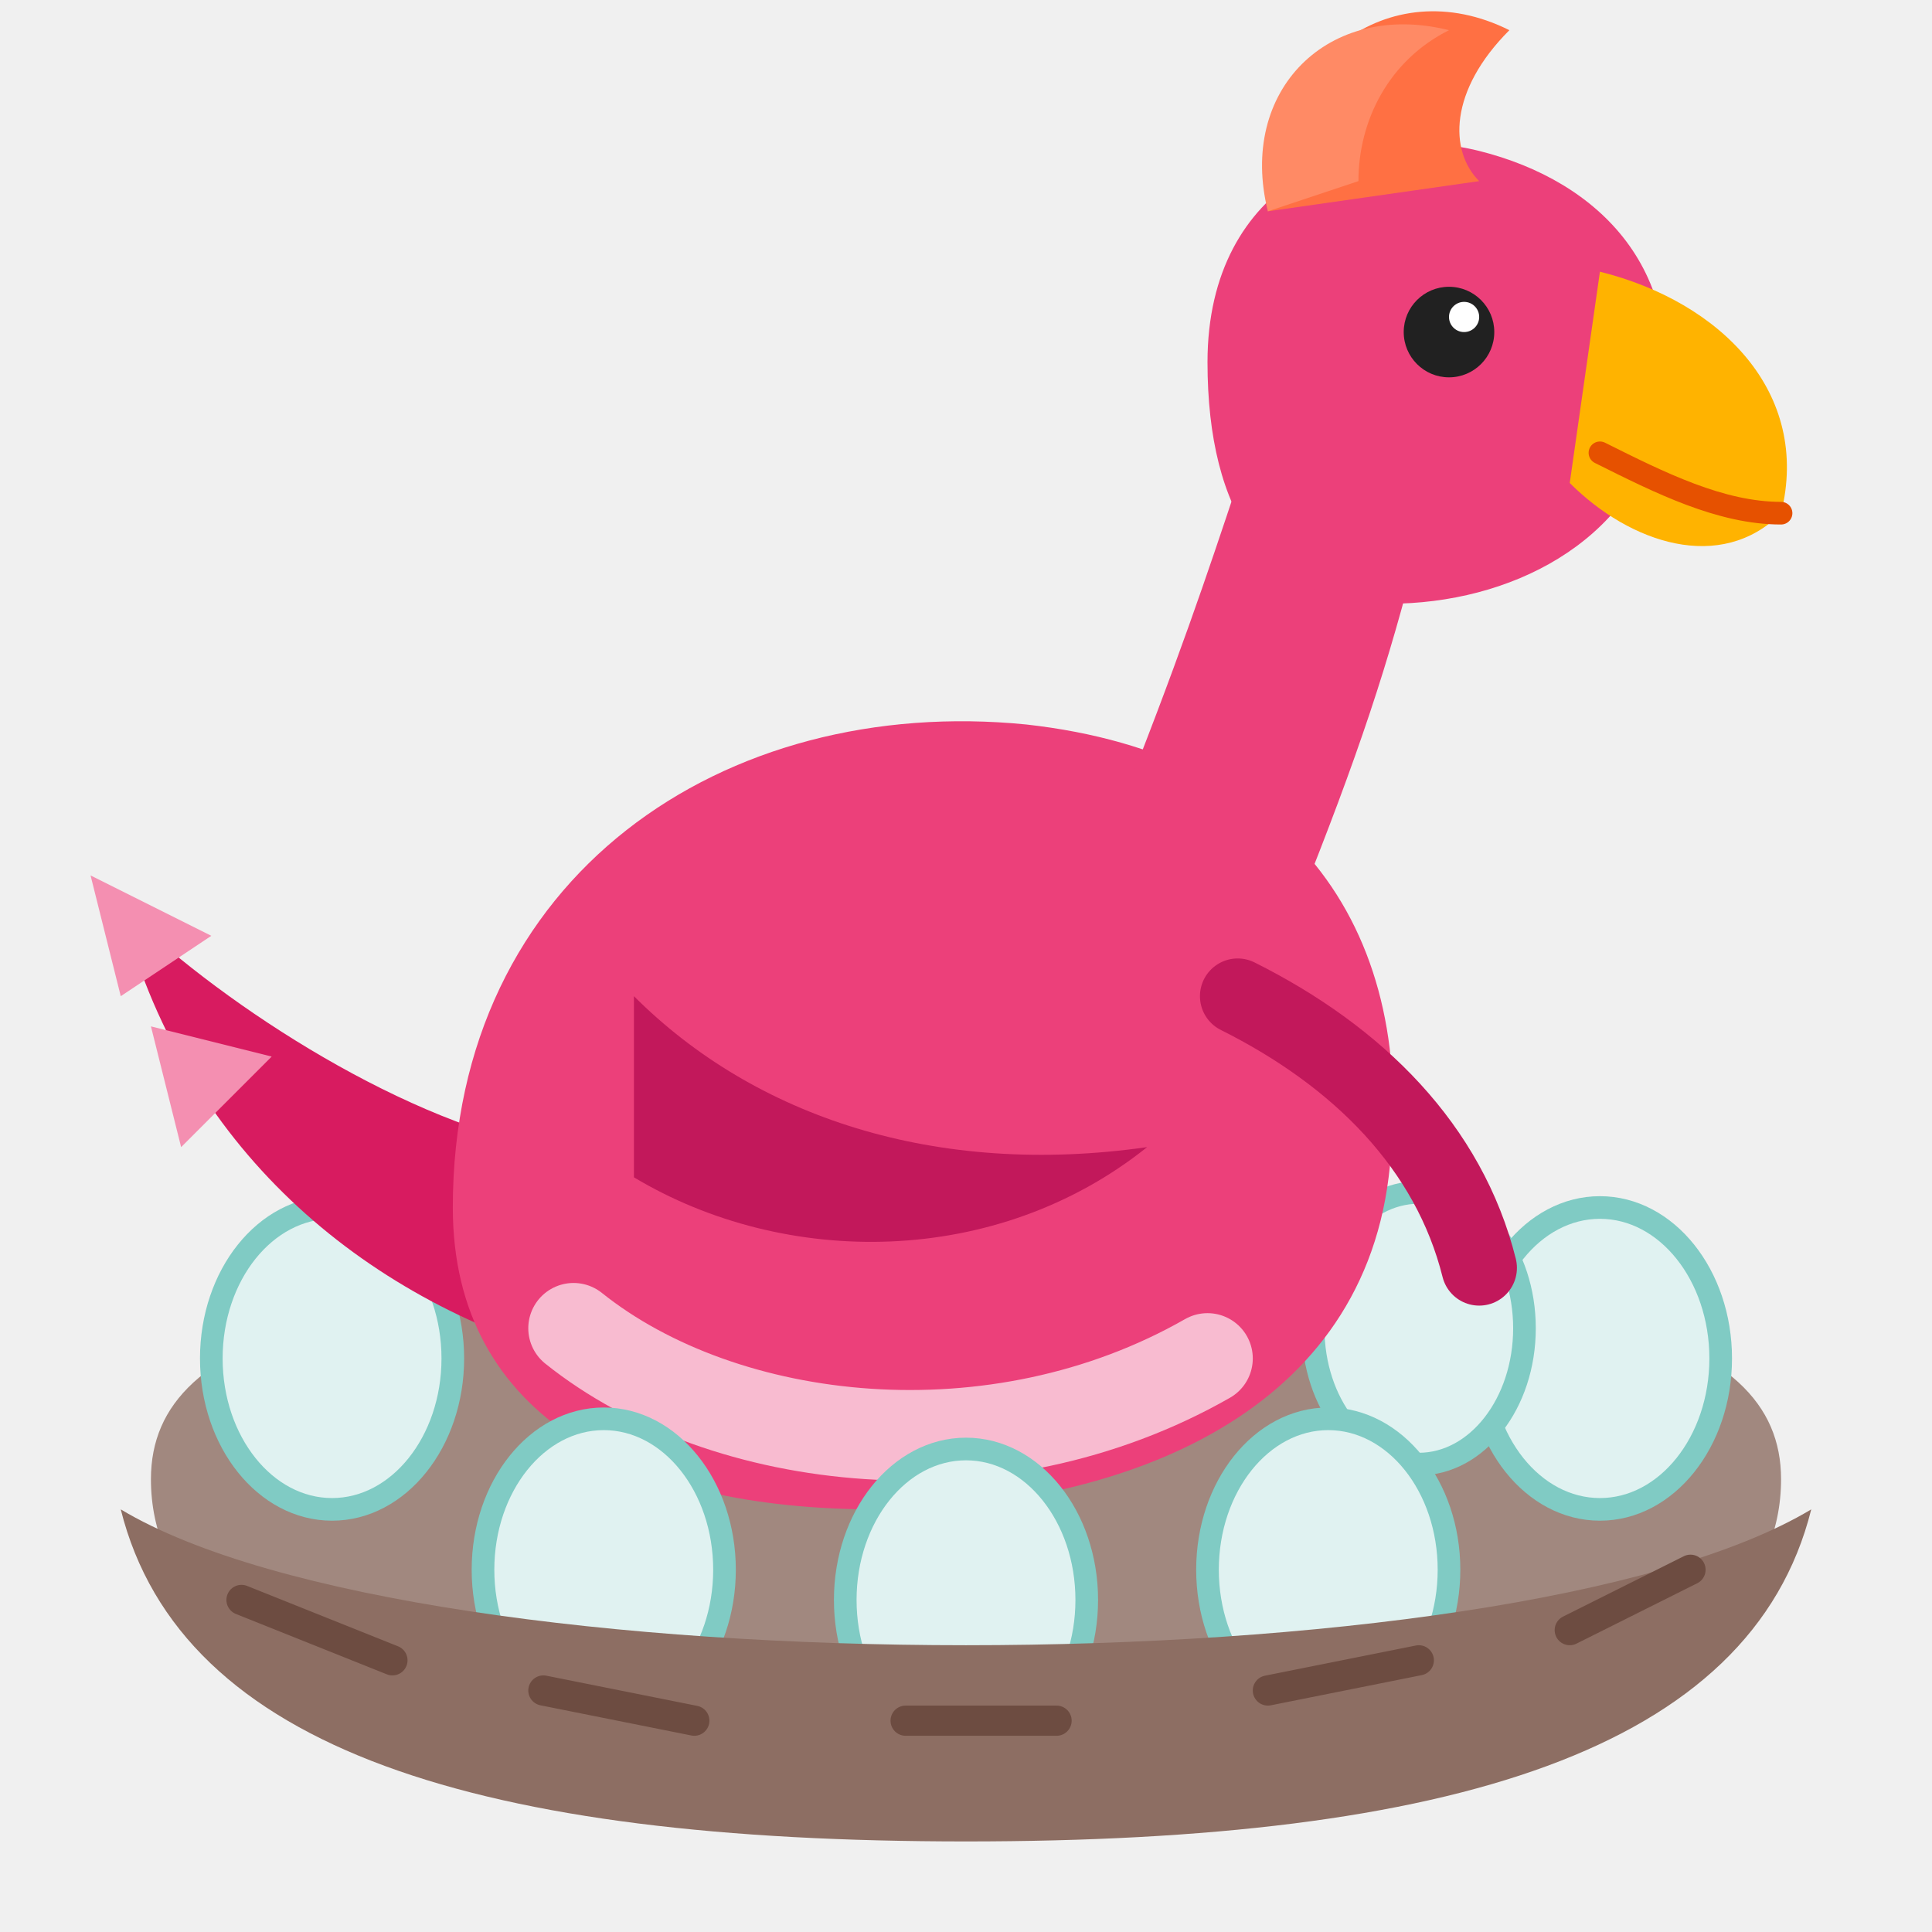
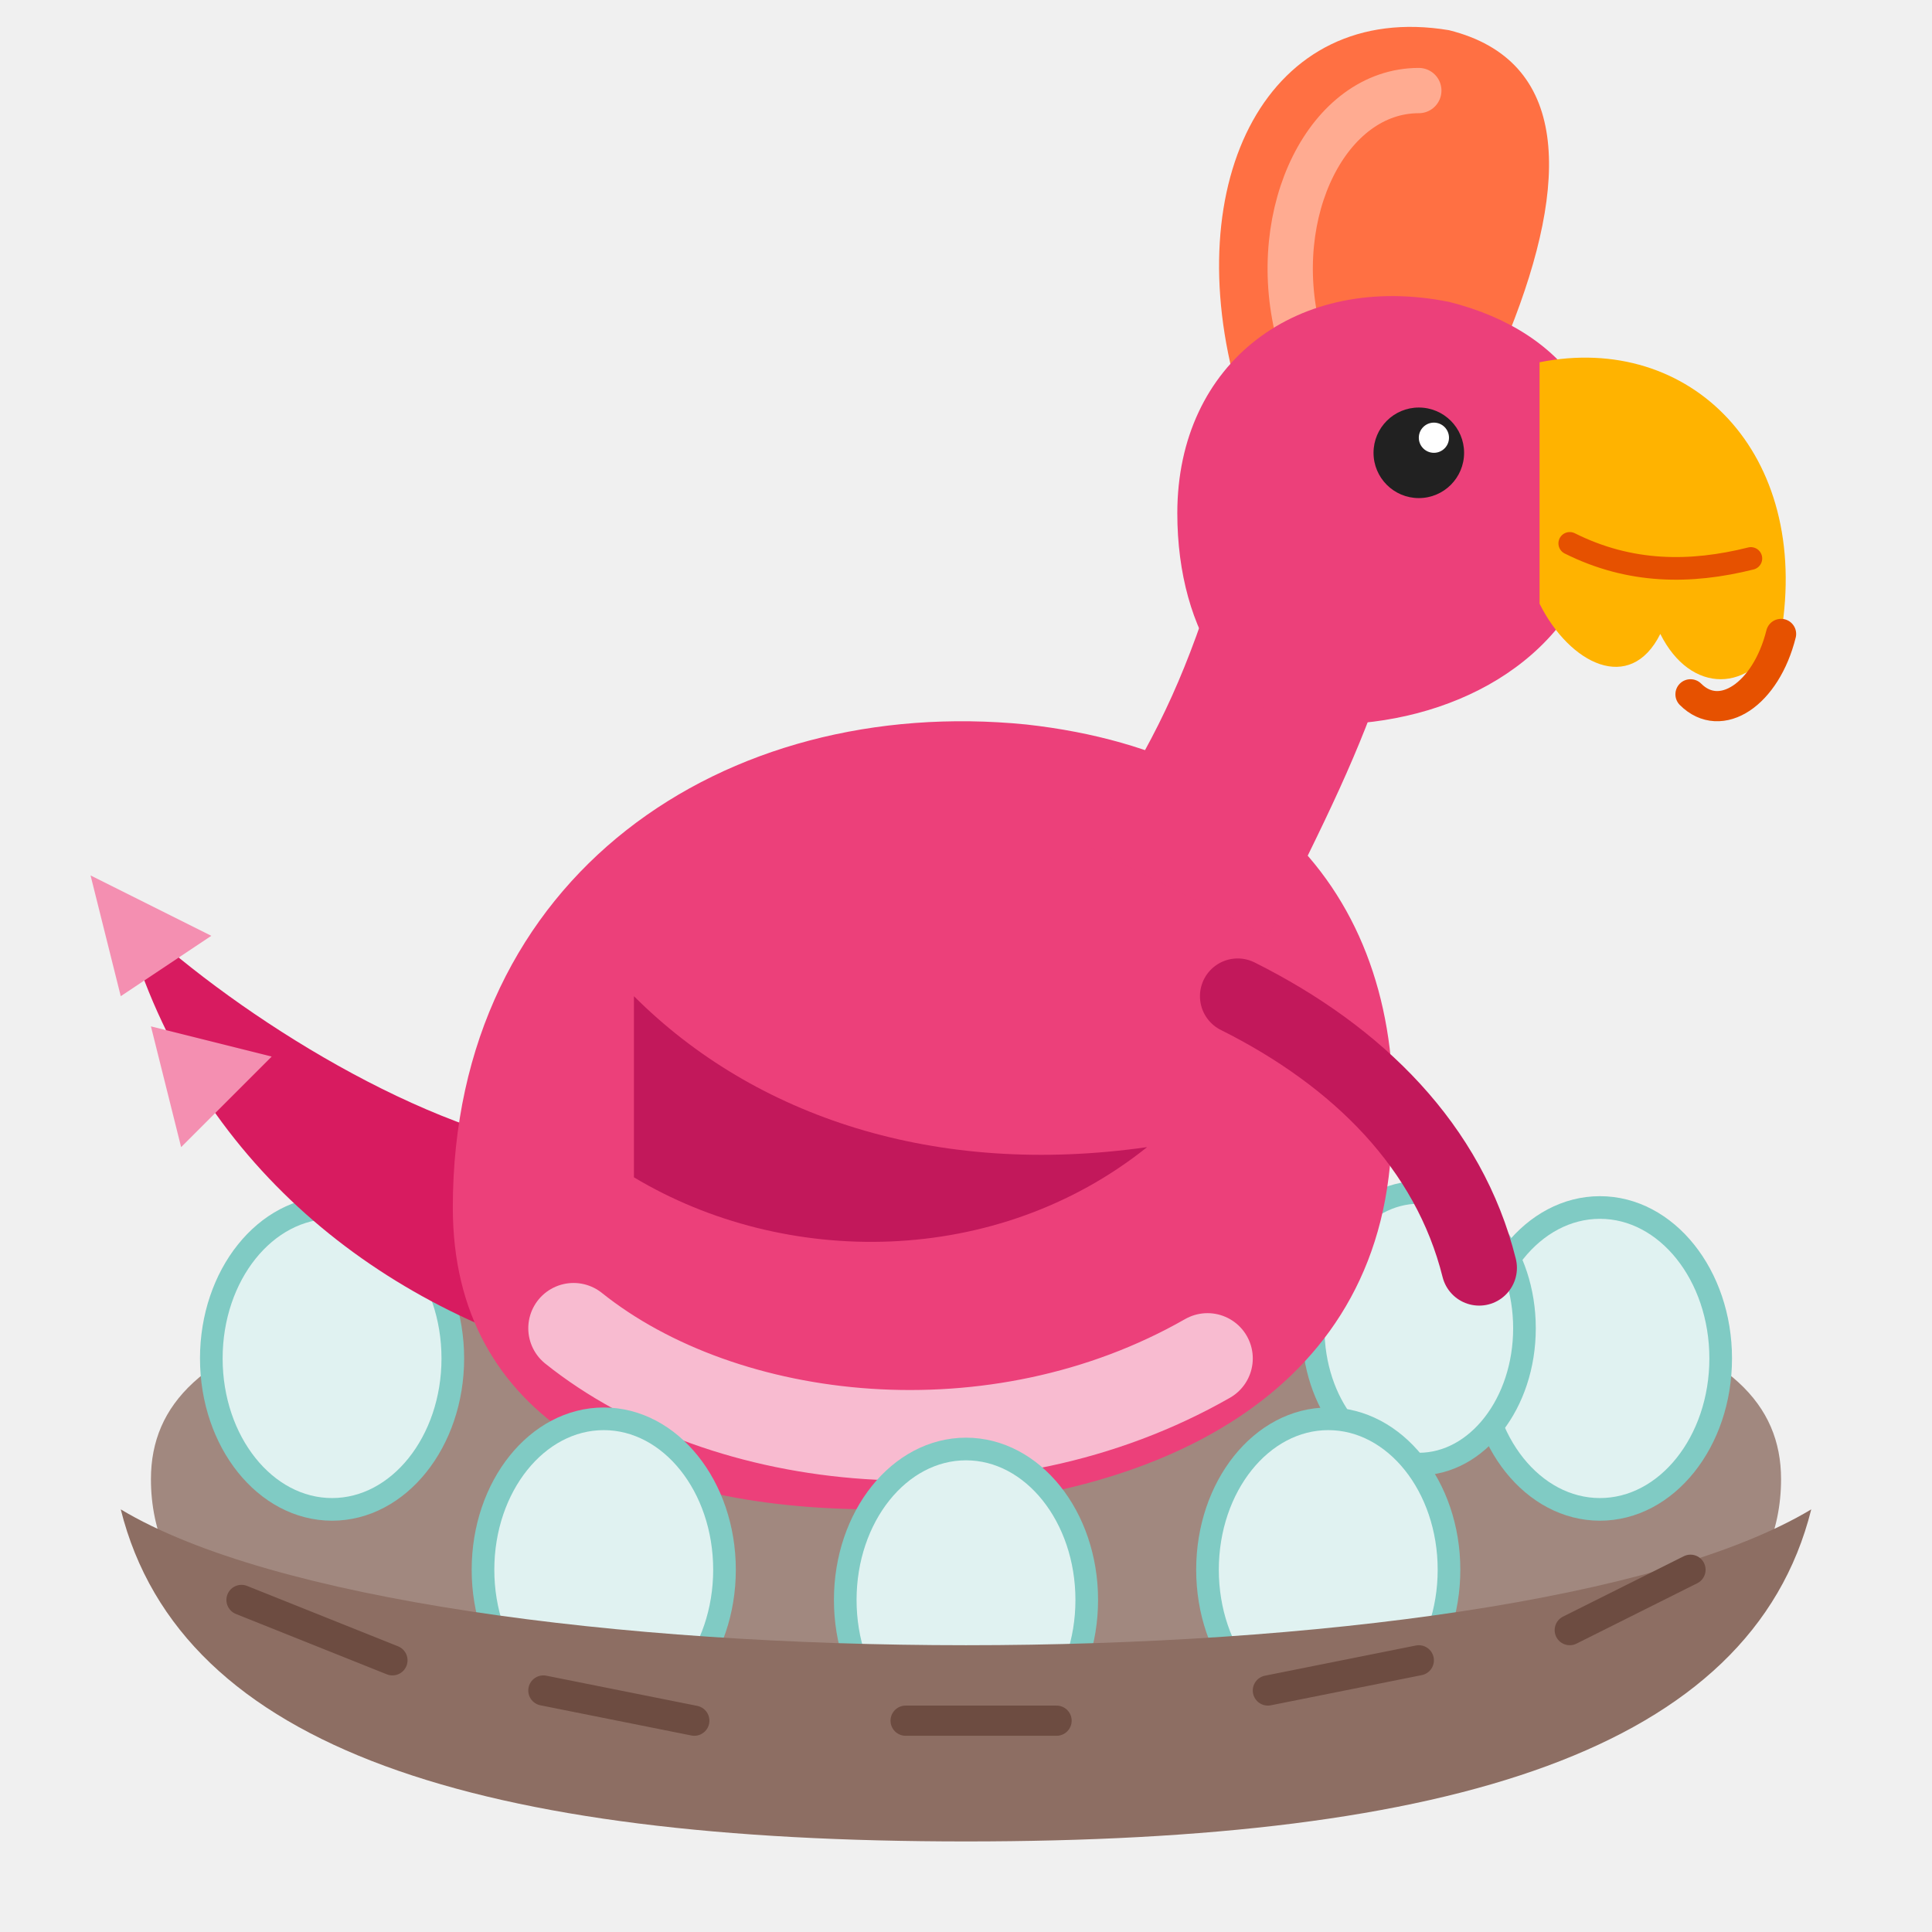
<svg xmlns="http://www.w3.org/2000/svg" viewBox="0 0 128 128">
  <path d="M10 98 C10 88 24 84 64 84 C104 84 118 88 118 98 C118 112 96 118 64 118 C32 118 10 112 10 98 Z" fill="#a1887f" />
  <g fill="#e0f2f1" stroke="#80cbc4" stroke-width="1.5">
    <ellipse cx="22" cy="90" rx="8" ry="10" />
    <ellipse cx="106" cy="90" rx="8" ry="10" />
    <ellipse cx="94" cy="88" rx="7" ry="9" />
  </g>
  <path d="M8 60 C14 66 26 74 36 76 L38 90 C24 86 12 76 8 60 Z" fill="#d81b60" />
  <g fill="#f48fb1">
    <path d="M6 58 l8 4 l-6 4 Z" />
    <path d="M10 68 l8 2 l-6 6 Z" />
  </g>
  <path d="M30 80 C30 58 48 46 68 48 C86 50 94 62 92 78 C90 94 74 100 58 100 C42 100 30 94 30 80 Z" fill="#ec407a" />
  <path d="M38 88 C48 96 66 98 80 90" stroke="#f8bbd0" stroke-width="6" fill="none" stroke-linecap="round" />
  <path d="M42 66 C50 74 62 78 76 76 C66 84 52 84 42 78 Z" fill="#c2185b" />
-   <path d="M74 54 C78 44 80 38 82 32 L94 36 C92 44 90 50 86 60 Z" fill="#ec407a" />
-   <path d="M80 24 C80 12 90 8 98 10 C106 12 112 18 110 28 C108 36 100 40 92 40 C84 40 80 34 80 24 Z" fill="#ec407a" />
-   <path d="M84 14 C84 4 92 -2 100 2 C96 6 96 10 98 12 Z" fill="#ff7043" />
-   <path d="M84 14 C82 6 88 0 96 2 C92 4 90 8 90 12 Z" fill="#ff8a65" />
-   <path d="M106 18 C114 20 120 26 118 34 C114 38 108 36 104 32 Z" fill="#ffb300" />
-   <path d="M106 30 C110 32 114 34 118 34" stroke="#e65100" stroke-width="1.5" fill="none" stroke-linecap="round" />
-   <circle cx="96" cy="22" r="3" fill="#212121" />
-   <circle cx="97" cy="21" r="1" fill="#fff" />
+   <path d="M72 56 C76 50 78 46 80 40 L92 44 C90 50 88 54 84 62 Z" fill="#ec407a" />
+   <path d="M82 26 C78 12 84 0 96 2 C104 4 104 12 100 22 Z" fill="#ff7043" />
+   <path d="M86 22 C84 14 88 6 94 6" stroke="#ffab91" stroke-width="3" fill="none" stroke-linecap="round" />
+   <path d="M78 34 C78 24 86 18 96 20 C104 22 108 28 106 36 C104 44 96 48 88 48 C82 48 78 42 78 34 Z" fill="#ec407a" />
+   <path d="M102 24 C112 22 120 30 118 42 C116 46 112 46 110 42 C108 46 104 44 102 40 Z" fill="#ffb300" />
+   <path d="M118 42 C117 46 114 48 112 46" stroke="#e65100" stroke-width="2" fill="none" stroke-linecap="round" />
+   <path d="M104 36 C108 38 112 38 116 37" stroke="#e65100" stroke-width="1.5" fill="none" stroke-linecap="round" />
+   <circle cx="94" cy="30" r="3" fill="#212121" />
+   <circle cx="95" cy="29" r="1" fill="#fff" />
  <path d="M82 66 C90 70 96 76 98 84" stroke="#c2185b" stroke-width="5" fill="none" stroke-linecap="round" />
  <g fill="#e0f2f1" stroke="#80cbc4" stroke-width="1.5">
    <ellipse cx="40" cy="104" rx="8" ry="10" />
    <ellipse cx="64" cy="106" rx="8" ry="10" />
    <ellipse cx="88" cy="104" rx="8" ry="10" />
  </g>
  <path d="M8 100 C28 112 100 112 120 100 C116 116 96 122 64 122 C32 122 12 116 8 100 Z" fill="#8d6e63" />
  <path d="M16 106 l10 4 M36 112 l10 2 M60 114 l10 0 M84 112 l10 -2 M104 108 l8 -4" stroke="#6d4c41" stroke-width="2" stroke-linecap="round" />
</svg>
